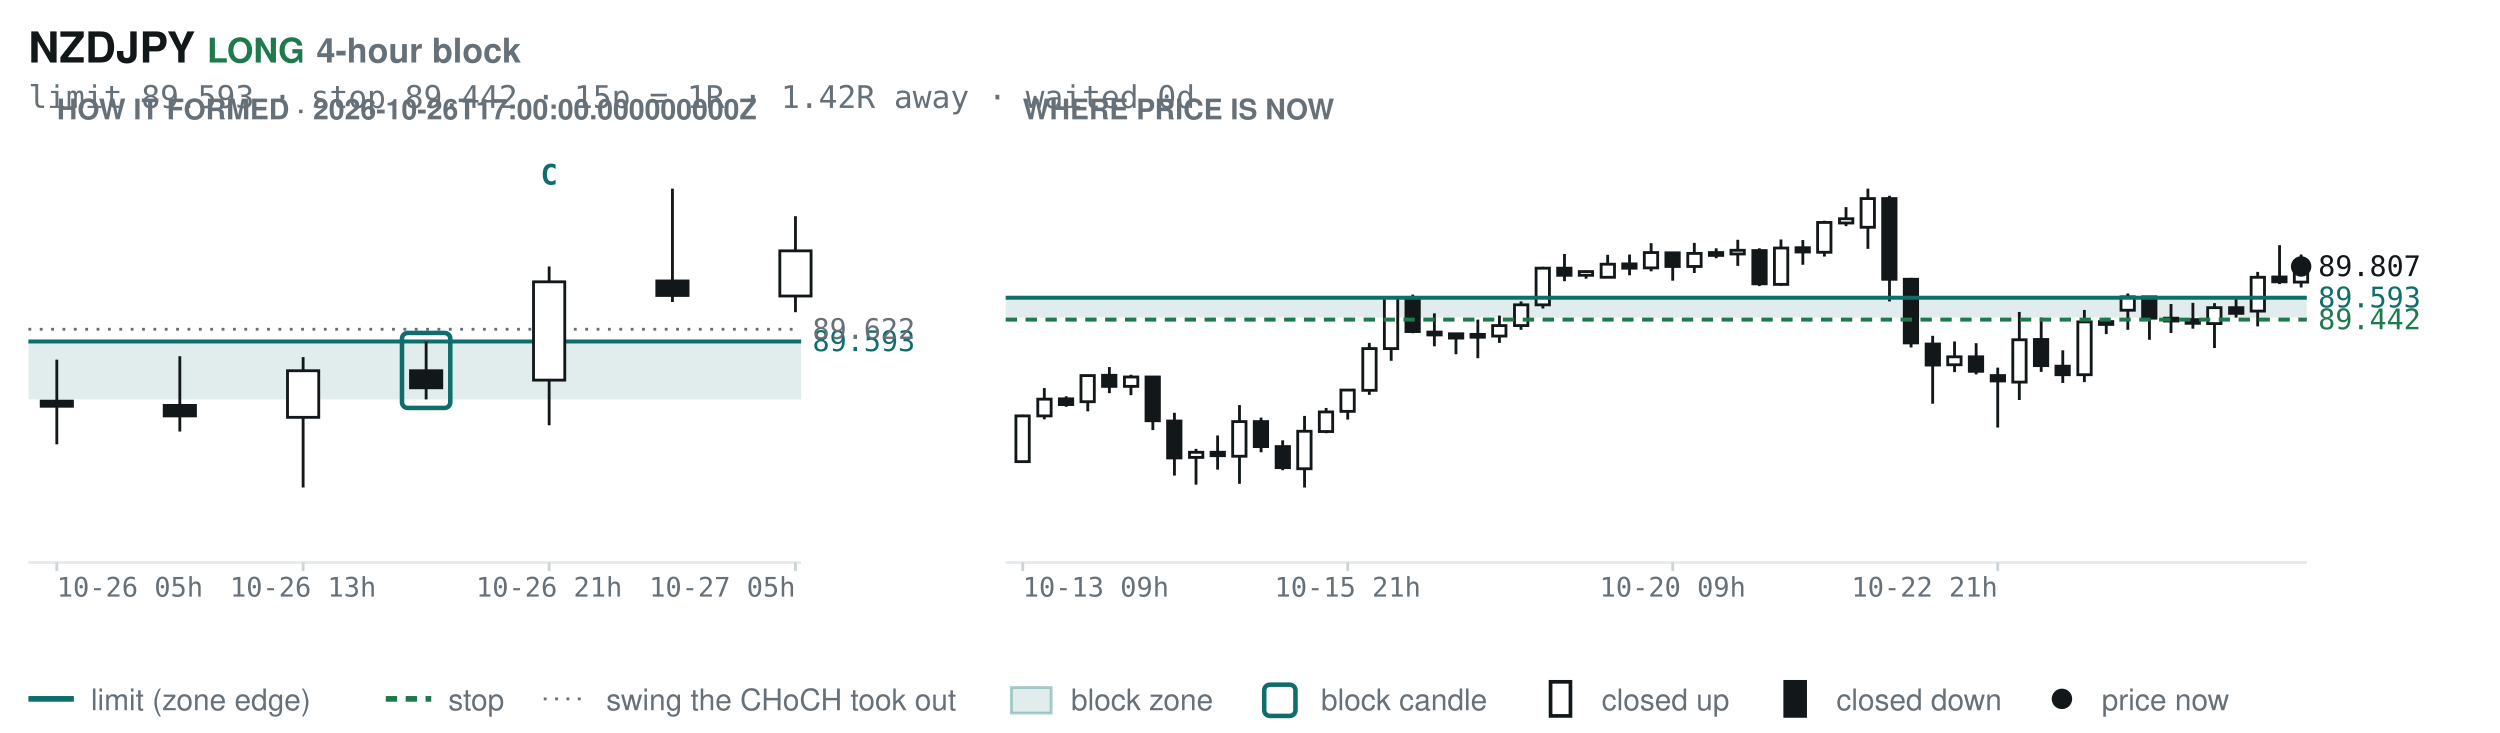
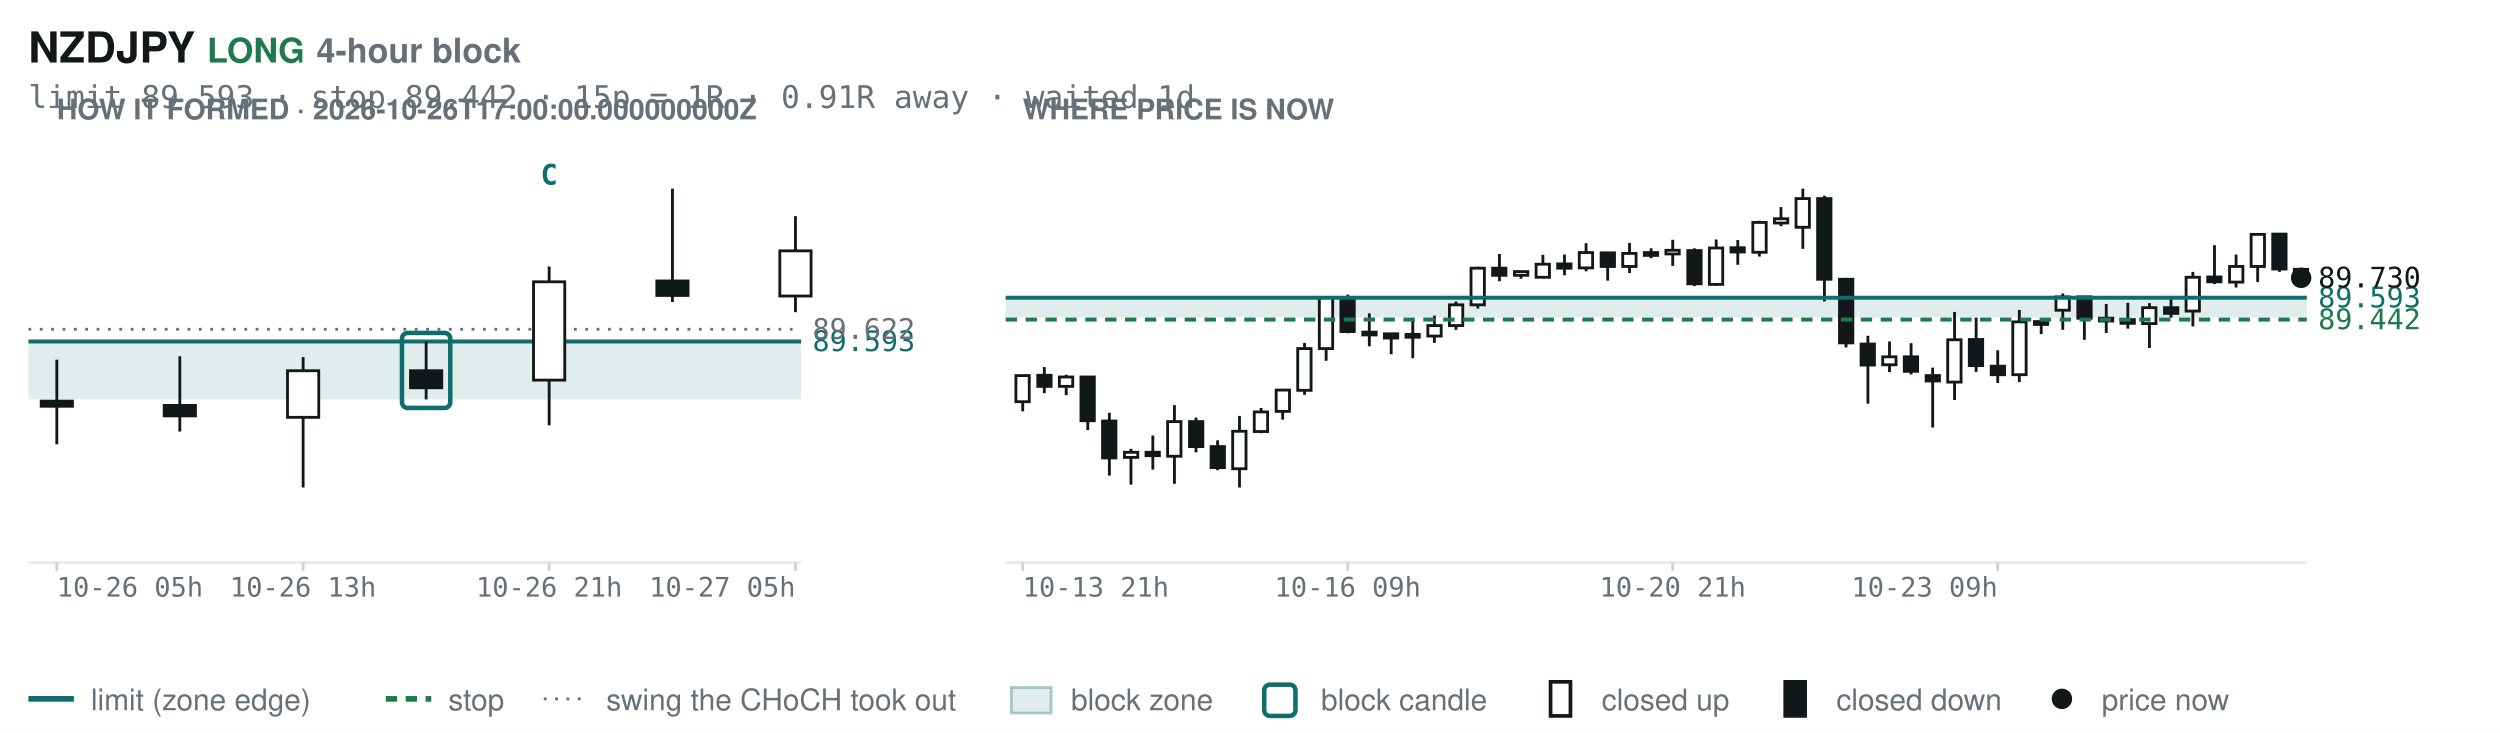
<svg xmlns="http://www.w3.org/2000/svg" viewBox="0 0 880 258" width="880" height="258" role="img" aria-label="NZDJPY long order block: the candles that formed it, and where price is now">
  <rect width="880" height="258" fill="#FFFFFF" />
  <text x="10" y="22" fill="#12171A" font-family="system-ui,-apple-system,Segoe UI,Helvetica,Arial,sans-serif" font-size="15" font-weight="700">NZDJPY <tspan fill="#1E7A4C" font-size="12">LONG</tspan>
    <tspan fill="#667078" font-size="12">4-hour block</tspan>
  </text>
-   <text x="10" y="38" fill="#667078" font-family="ui-monospace,SFMono-Regular,Menlo,Consolas,monospace" font-size="11">limit 89.593 · stop 89.442 · 15p = 1R · 1.42R away · waited 0d</text>
+   <text x="10" y="38" fill="#667078" font-family="ui-monospace,SFMono-Regular,Menlo,Consolas,monospace" font-size="11">limit 89.593 · stop 89.442 · 15p = 1R · 0.91R away · waited 1d</text>
  <text x="20" y="42" fill="#667078" font-family="system-ui,-apple-system,Segoe UI,Helvetica,Arial,sans-serif" font-size="10" font-weight="600">HOW IT FORMED · 2026-10-26T17:00:00.000000000Z</text>
  <text x="360" y="42" fill="#667078" font-family="system-ui,-apple-system,Segoe UI,Helvetica,Arial,sans-serif" font-size="10" font-weight="600">WHERE PRICE IS NOW</text>
  <rect x="10.0" y="120.2" width="272.0" height="20.4" fill="#0E6E6B1F" />
  <line x1="10.0" y1="115.9" x2="282.0" y2="115.9" stroke="#667078" stroke-width="1" stroke-dasharray="1 3" />
  <line x1="10.0" y1="120.2" x2="282.0" y2="120.2" stroke="#0E6E6B" stroke-width="1.4" />
  <line x1="20.0" y1="126.6" x2="20.0" y2="156.4" stroke="#12171A" stroke-width="1" />
  <rect x="14.5" y="141.2" width="11.0" height="1.8" fill="#12171A" stroke="#12171A" stroke-width="1" />
  <line x1="63.3" y1="125.4" x2="63.3" y2="151.9" stroke="#12171A" stroke-width="1" />
  <rect x="57.8" y="142.7" width="11.0" height="3.7" fill="#12171A" stroke="#12171A" stroke-width="1" />
  <line x1="106.7" y1="125.7" x2="106.7" y2="171.6" stroke="#12171A" stroke-width="1" />
  <rect x="101.2" y="130.5" width="11.0" height="16.4" fill="#FFFFFF" stroke="#12171A" stroke-width="1" />
  <line x1="150.0" y1="120.2" x2="150.0" y2="140.6" stroke="#12171A" stroke-width="1" />
  <rect x="144.5" y="130.5" width="11.0" height="6.0" fill="#12171A" stroke="#12171A" stroke-width="1" />
  <line x1="193.3" y1="93.8" x2="193.3" y2="149.7" stroke="#12171A" stroke-width="1" />
  <rect x="187.8" y="99.2" width="11.0" height="34.6" fill="#FFFFFF" stroke="#12171A" stroke-width="1" />
  <line x1="236.7" y1="66.4" x2="236.7" y2="106.3" stroke="#12171A" stroke-width="1" />
  <rect x="231.2" y="98.9" width="11.0" height="5.1" fill="#12171A" stroke="#12171A" stroke-width="1" />
  <line x1="280.0" y1="76.1" x2="280.0" y2="109.9" stroke="#12171A" stroke-width="1" />
  <rect x="274.5" y="88.3" width="11.0" height="15.9" fill="#FFFFFF" stroke="#12171A" stroke-width="1" />
  <rect x="141.5" y="117.2" width="17.0" height="26.4" fill="none" stroke="#0E6E6B" stroke-width="1.6" rx="2" />
  <text x="193.3" y="65" fill="#0E6E6B" text-anchor="middle" font-family="ui-monospace,SFMono-Regular,Menlo,Consolas,monospace" font-size="10" font-weight="700">C</text>
  <line x1="10.0" y1="198.0" x2="282.0" y2="198.0" stroke="#E6EBEE" stroke-width="1" />
  <line x1="20.0" y1="198.0" x2="20.0" y2="201.0" stroke="#CBD4D9" stroke-width="1" />
  <text x="20.0" y="210.0" fill="#667078" text-anchor="start" font-family="ui-monospace,SFMono-Regular,Menlo,Consolas,monospace" font-size="9.5">10-26 05h</text>
  <line x1="106.7" y1="198.0" x2="106.7" y2="201.0" stroke="#CBD4D9" stroke-width="1" />
  <text x="106.7" y="210.0" fill="#667078" text-anchor="middle" font-family="ui-monospace,SFMono-Regular,Menlo,Consolas,monospace" font-size="9.5">10-26 13h</text>
  <line x1="193.3" y1="198.0" x2="193.3" y2="201.0" stroke="#CBD4D9" stroke-width="1" />
  <text x="193.3" y="210.0" fill="#667078" text-anchor="middle" font-family="ui-monospace,SFMono-Regular,Menlo,Consolas,monospace" font-size="9.5">10-26 21h</text>
  <line x1="280.0" y1="198.0" x2="280.0" y2="201.0" stroke="#CBD4D9" stroke-width="1" />
  <text x="280.0" y="210.0" fill="#667078" text-anchor="end" font-family="ui-monospace,SFMono-Regular,Menlo,Consolas,monospace" font-size="9.5">10-27 05h</text>
  <text x="286.0" y="123.6" fill="#0E6E6B" font-family="ui-monospace,SFMono-Regular,Menlo,Consolas,monospace" font-size="10">89.593</text>
  <text x="286.0" y="119.3" fill="#667078" font-family="ui-monospace,SFMono-Regular,Menlo,Consolas,monospace" font-size="10">89.622</text>
  <rect x="354.0" y="104.8" width="458.0" height="7.0" fill="#0E6E6B1F" />
-   <line x1="360.0" y1="146.0" x2="360.0" y2="162.6" stroke="#12171A" stroke-width="1" />
-   <rect x="357.6" y="146.4" width="4.7" height="16.1" fill="#FFFFFF" stroke="#12171A" stroke-width="1" />
-   <line x1="367.6" y1="136.6" x2="367.6" y2="147.6" stroke="#12171A" stroke-width="1" />
-   <rect x="365.3" y="140.5" width="4.7" height="5.9" fill="#FFFFFF" stroke="#12171A" stroke-width="1" />
-   <line x1="375.3" y1="139.5" x2="375.3" y2="143.2" stroke="#12171A" stroke-width="1" />
-   <rect x="372.9" y="140.4" width="4.7" height="2.0" fill="#12171A" stroke="#12171A" stroke-width="1" />
-   <line x1="382.9" y1="132.2" x2="382.9" y2="144.8" stroke="#12171A" stroke-width="1" />
-   <rect x="380.5" y="132.2" width="4.7" height="9.2" fill="#FFFFFF" stroke="#12171A" stroke-width="1" />
-   <line x1="390.5" y1="129.2" x2="390.5" y2="138.4" stroke="#12171A" stroke-width="1" />
-   <rect x="388.1" y="132.1" width="4.7" height="3.9" fill="#12171A" stroke="#12171A" stroke-width="1" />
-   <line x1="398.1" y1="131.9" x2="398.1" y2="139.1" stroke="#12171A" stroke-width="1" />
-   <rect x="395.8" y="132.7" width="4.7" height="3.3" fill="#FFFFFF" stroke="#12171A" stroke-width="1" />
-   <line x1="405.8" y1="132.5" x2="405.8" y2="151.4" stroke="#12171A" stroke-width="1" />
-   <rect x="403.4" y="132.7" width="4.7" height="15.4" fill="#12171A" stroke="#12171A" stroke-width="1" />
-   <line x1="413.4" y1="145.3" x2="413.4" y2="167.4" stroke="#12171A" stroke-width="1" />
-   <rect x="411.0" y="148.2" width="4.7" height="13.0" fill="#12171A" stroke="#12171A" stroke-width="1" />
-   <line x1="421.0" y1="158.0" x2="421.0" y2="170.6" stroke="#12171A" stroke-width="1" />
-   <rect x="418.7" y="159.2" width="4.7" height="1.8" fill="#FFFFFF" stroke="#12171A" stroke-width="1" />
-   <line x1="428.6" y1="153.3" x2="428.6" y2="165.3" stroke="#12171A" stroke-width="1" />
-   <rect x="426.3" y="159.2" width="4.7" height="1.2" fill="#12171A" stroke="#12171A" stroke-width="1" />
-   <line x1="436.3" y1="142.6" x2="436.3" y2="170.3" stroke="#12171A" stroke-width="1" />
-   <rect x="433.9" y="148.4" width="4.7" height="12.2" fill="#FFFFFF" stroke="#12171A" stroke-width="1" />
-   <line x1="443.9" y1="147.0" x2="443.9" y2="159.2" stroke="#12171A" stroke-width="1" />
-   <rect x="441.5" y="148.4" width="4.7" height="8.8" fill="#12171A" stroke="#12171A" stroke-width="1" />
-   <line x1="451.5" y1="155.0" x2="451.5" y2="165.5" stroke="#12171A" stroke-width="1" />
-   <rect x="449.2" y="157.2" width="4.7" height="7.4" fill="#12171A" stroke="#12171A" stroke-width="1" />
-   <line x1="459.2" y1="146.4" x2="459.2" y2="171.6" stroke="#12171A" stroke-width="1" />
-   <rect x="456.8" y="151.8" width="4.7" height="13.2" fill="#FFFFFF" stroke="#12171A" stroke-width="1" />
-   <line x1="466.8" y1="143.6" x2="466.8" y2="152.5" stroke="#12171A" stroke-width="1" />
-   <rect x="464.4" y="145.0" width="4.7" height="6.9" fill="#FFFFFF" stroke="#12171A" stroke-width="1" />
-   <line x1="474.4" y1="137.1" x2="474.4" y2="147.7" stroke="#12171A" stroke-width="1" />
-   <rect x="472.0" y="137.3" width="4.7" height="7.5" fill="#FFFFFF" stroke="#12171A" stroke-width="1" />
-   <line x1="482.0" y1="120.7" x2="482.0" y2="139.0" stroke="#12171A" stroke-width="1" />
-   <rect x="479.7" y="122.7" width="4.7" height="14.7" fill="#FFFFFF" stroke="#12171A" stroke-width="1" />
-   <line x1="489.7" y1="104.4" x2="489.7" y2="127.0" stroke="#12171A" stroke-width="1" />
-   <rect x="487.3" y="104.7" width="4.7" height="18.0" fill="#FFFFFF" stroke="#12171A" stroke-width="1" />
-   <line x1="497.3" y1="103.7" x2="497.3" y2="117.3" stroke="#12171A" stroke-width="1" />
-   <rect x="494.9" y="104.9" width="4.7" height="11.8" fill="#12171A" stroke="#12171A" stroke-width="1" />
-   <line x1="504.9" y1="110.3" x2="504.9" y2="121.9" stroke="#12171A" stroke-width="1" />
-   <rect x="502.6" y="116.9" width="4.7" height="1.0" fill="#12171A" stroke="#12171A" stroke-width="1" />
-   <line x1="512.5" y1="117.2" x2="512.5" y2="124.7" stroke="#12171A" stroke-width="1" />
-   <rect x="510.2" y="117.5" width="4.7" height="1.5" fill="#12171A" stroke="#12171A" stroke-width="1" />
-   <line x1="520.2" y1="112.5" x2="520.2" y2="126.1" stroke="#12171A" stroke-width="1" />
-   <rect x="517.8" y="117.7" width="4.7" height="1.0" fill="#12171A" stroke="#12171A" stroke-width="1" />
-   <line x1="527.8" y1="111.1" x2="527.8" y2="120.7" stroke="#12171A" stroke-width="1" />
-   <rect x="525.4" y="114.6" width="4.7" height="3.7" fill="#FFFFFF" stroke="#12171A" stroke-width="1" />
-   <line x1="535.4" y1="106.1" x2="535.4" y2="116.1" stroke="#12171A" stroke-width="1" />
-   <rect x="533.1" y="107.3" width="4.7" height="7.3" fill="#FFFFFF" stroke="#12171A" stroke-width="1" />
-   <line x1="543.1" y1="93.9" x2="543.1" y2="108.6" stroke="#12171A" stroke-width="1" />
-   <rect x="540.7" y="94.4" width="4.7" height="12.9" fill="#FFFFFF" stroke="#12171A" stroke-width="1" />
-   <line x1="550.7" y1="89.4" x2="550.7" y2="99.0" stroke="#12171A" stroke-width="1" />
-   <rect x="548.3" y="94.4" width="4.7" height="2.5" fill="#12171A" stroke="#12171A" stroke-width="1" />
-   <line x1="558.3" y1="95.3" x2="558.3" y2="98.1" stroke="#12171A" stroke-width="1" />
-   <rect x="555.9" y="95.6" width="4.7" height="1.3" fill="#FFFFFF" stroke="#12171A" stroke-width="1" />
-   <line x1="565.9" y1="89.7" x2="565.9" y2="97.7" stroke="#12171A" stroke-width="1" />
-   <rect x="563.6" y="93.0" width="4.7" height="4.6" fill="#FFFFFF" stroke="#12171A" stroke-width="1" />
-   <line x1="573.6" y1="89.6" x2="573.6" y2="96.9" stroke="#12171A" stroke-width="1" />
-   <rect x="571.2" y="92.9" width="4.7" height="1.5" fill="#12171A" stroke="#12171A" stroke-width="1" />
-   <line x1="581.2" y1="85.6" x2="581.2" y2="95.5" stroke="#12171A" stroke-width="1" />
-   <rect x="578.8" y="88.9" width="4.7" height="5.4" fill="#FFFFFF" stroke="#12171A" stroke-width="1" />
-   <line x1="588.8" y1="88.7" x2="588.8" y2="98.8" stroke="#12171A" stroke-width="1" />
-   <rect x="586.4" y="89.0" width="4.7" height="4.8" fill="#12171A" stroke="#12171A" stroke-width="1" />
-   <line x1="596.4" y1="85.5" x2="596.4" y2="96.1" stroke="#12171A" stroke-width="1" />
-   <rect x="594.1" y="89.2" width="4.7" height="4.6" fill="#FFFFFF" stroke="#12171A" stroke-width="1" />
-   <line x1="604.1" y1="87.4" x2="604.1" y2="90.9" stroke="#12171A" stroke-width="1" />
-   <rect x="601.7" y="88.9" width="4.7" height="1.0" fill="#FFFFFF" stroke="#12171A" stroke-width="1" />
-   <line x1="611.7" y1="84.4" x2="611.7" y2="93.6" stroke="#12171A" stroke-width="1" />
-   <rect x="609.3" y="88.1" width="4.7" height="1.3" fill="#FFFFFF" stroke="#12171A" stroke-width="1" />
-   <line x1="619.3" y1="87.4" x2="619.3" y2="100.7" stroke="#12171A" stroke-width="1" />
-   <rect x="617.0" y="88.2" width="4.7" height="11.7" fill="#12171A" stroke="#12171A" stroke-width="1" />
-   <line x1="626.9" y1="84.3" x2="626.9" y2="100.6" stroke="#12171A" stroke-width="1" />
-   <rect x="624.6" y="87.3" width="4.7" height="12.8" fill="#FFFFFF" stroke="#12171A" stroke-width="1" />
-   <line x1="634.6" y1="84.5" x2="634.6" y2="93.2" stroke="#12171A" stroke-width="1" />
-   <rect x="632.2" y="87.2" width="4.7" height="1.5" fill="#12171A" stroke="#12171A" stroke-width="1" />
-   <line x1="642.2" y1="77.7" x2="642.2" y2="90.3" stroke="#12171A" stroke-width="1" />
-   <rect x="639.8" y="78.3" width="4.7" height="10.5" fill="#FFFFFF" stroke="#12171A" stroke-width="1" />
-   <line x1="649.8" y1="72.9" x2="649.8" y2="79.6" stroke="#12171A" stroke-width="1" />
-   <rect x="647.5" y="77.0" width="4.7" height="1.5" fill="#FFFFFF" stroke="#12171A" stroke-width="1" />
-   <line x1="657.5" y1="66.4" x2="657.5" y2="87.6" stroke="#12171A" stroke-width="1" />
-   <rect x="655.1" y="69.9" width="4.7" height="10.1" fill="#FFFFFF" stroke="#12171A" stroke-width="1" />
-   <line x1="665.1" y1="68.9" x2="665.1" y2="106.1" stroke="#12171A" stroke-width="1" />
-   <rect x="662.7" y="69.9" width="4.7" height="28.4" fill="#12171A" stroke="#12171A" stroke-width="1" />
-   <line x1="672.7" y1="97.8" x2="672.7" y2="122.3" stroke="#12171A" stroke-width="1" />
-   <rect x="670.3" y="98.3" width="4.7" height="22.4" fill="#12171A" stroke="#12171A" stroke-width="1" />
-   <line x1="680.3" y1="118.2" x2="680.3" y2="142.1" stroke="#12171A" stroke-width="1" />
-   <rect x="678.0" y="121.1" width="4.7" height="7.4" fill="#12171A" stroke="#12171A" stroke-width="1" />
-   <line x1="688.0" y1="120.2" x2="688.0" y2="131.0" stroke="#12171A" stroke-width="1" />
-   <rect x="685.6" y="125.6" width="4.7" height="2.8" fill="#FFFFFF" stroke="#12171A" stroke-width="1" />
-   <line x1="695.6" y1="120.8" x2="695.6" y2="131.8" stroke="#12171A" stroke-width="1" />
-   <rect x="693.2" y="125.6" width="4.7" height="5.1" fill="#12171A" stroke="#12171A" stroke-width="1" />
-   <line x1="703.2" y1="129.4" x2="703.2" y2="150.5" stroke="#12171A" stroke-width="1" />
-   <rect x="700.9" y="132.2" width="4.7" height="1.9" fill="#12171A" stroke="#12171A" stroke-width="1" />
-   <line x1="710.8" y1="109.8" x2="710.8" y2="140.8" stroke="#12171A" stroke-width="1" />
-   <rect x="708.5" y="119.6" width="4.7" height="14.9" fill="#FFFFFF" stroke="#12171A" stroke-width="1" />
-   <line x1="718.5" y1="111.8" x2="718.5" y2="130.9" stroke="#12171A" stroke-width="1" />
-   <rect x="716.1" y="119.5" width="4.7" height="9.2" fill="#12171A" stroke="#12171A" stroke-width="1" />
-   <line x1="726.1" y1="123.3" x2="726.1" y2="134.8" stroke="#12171A" stroke-width="1" />
-   <rect x="723.7" y="128.9" width="4.7" height="3.0" fill="#12171A" stroke="#12171A" stroke-width="1" />
-   <line x1="733.7" y1="109.1" x2="733.7" y2="134.5" stroke="#12171A" stroke-width="1" />
-   <rect x="731.4" y="113.3" width="4.7" height="18.6" fill="#FFFFFF" stroke="#12171A" stroke-width="1" />
-   <line x1="741.4" y1="111.9" x2="741.4" y2="117.6" stroke="#12171A" stroke-width="1" />
-   <rect x="739.0" y="113.2" width="4.7" height="1.0" fill="#FFFFFF" stroke="#12171A" stroke-width="1" />
-   <line x1="749.0" y1="103.3" x2="749.0" y2="116.1" stroke="#12171A" stroke-width="1" />
-   <rect x="746.6" y="104.5" width="4.7" height="4.7" fill="#FFFFFF" stroke="#12171A" stroke-width="1" />
-   <line x1="756.6" y1="104.3" x2="756.6" y2="119.6" stroke="#12171A" stroke-width="1" />
-   <rect x="754.2" y="104.5" width="4.7" height="7.5" fill="#12171A" stroke="#12171A" stroke-width="1" />
-   <line x1="764.2" y1="107.0" x2="764.2" y2="117.2" stroke="#12171A" stroke-width="1" />
-   <rect x="761.9" y="112.0" width="4.7" height="1.0" fill="#12171A" stroke="#12171A" stroke-width="1" />
-   <line x1="771.9" y1="106.6" x2="771.9" y2="115.7" stroke="#12171A" stroke-width="1" />
-   <rect x="769.5" y="112.5" width="4.7" height="1.3" fill="#12171A" stroke="#12171A" stroke-width="1" />
-   <line x1="779.5" y1="106.7" x2="779.5" y2="122.5" stroke="#12171A" stroke-width="1" />
-   <rect x="777.1" y="108.3" width="4.7" height="5.6" fill="#FFFFFF" stroke="#12171A" stroke-width="1" />
-   <line x1="787.1" y1="104.8" x2="787.1" y2="111.8" stroke="#12171A" stroke-width="1" />
-   <rect x="784.8" y="108.3" width="4.7" height="2.0" fill="#12171A" stroke="#12171A" stroke-width="1" />
-   <line x1="794.7" y1="95.7" x2="794.7" y2="114.9" stroke="#12171A" stroke-width="1" />
-   <rect x="792.4" y="97.6" width="4.7" height="11.9" fill="#FFFFFF" stroke="#12171A" stroke-width="1" />
-   <line x1="802.4" y1="86.3" x2="802.4" y2="100.0" stroke="#12171A" stroke-width="1" />
-   <rect x="800.0" y="97.5" width="4.7" height="1.7" fill="#12171A" stroke="#12171A" stroke-width="1" />
-   <line x1="810.0" y1="89.6" x2="810.0" y2="101.2" stroke="#12171A" stroke-width="1" />
-   <rect x="807.6" y="93.8" width="4.7" height="5.5" fill="#FFFFFF" stroke="#12171A" stroke-width="1" />
+   <line x1="360.0" y1="132.2" x2="360.0" y2="144.8" stroke="#12171A" stroke-width="1" />
+   <rect x="357.6" y="132.2" width="4.7" height="9.2" fill="#FFFFFF" stroke="#12171A" stroke-width="1" />
+   <line x1="367.6" y1="129.2" x2="367.6" y2="138.4" stroke="#12171A" stroke-width="1" />
+   <rect x="365.3" y="132.1" width="4.7" height="3.9" fill="#12171A" stroke="#12171A" stroke-width="1" />
+   <line x1="375.3" y1="131.9" x2="375.3" y2="139.1" stroke="#12171A" stroke-width="1" />
+   <rect x="372.9" y="132.7" width="4.7" height="3.3" fill="#FFFFFF" stroke="#12171A" stroke-width="1" />
+   <line x1="382.9" y1="132.5" x2="382.9" y2="151.4" stroke="#12171A" stroke-width="1" />
+   <rect x="380.5" y="132.7" width="4.7" height="15.4" fill="#12171A" stroke="#12171A" stroke-width="1" />
+   <line x1="390.5" y1="145.3" x2="390.5" y2="167.4" stroke="#12171A" stroke-width="1" />
+   <rect x="388.1" y="148.2" width="4.7" height="13.0" fill="#12171A" stroke="#12171A" stroke-width="1" />
+   <line x1="398.1" y1="158.0" x2="398.1" y2="170.6" stroke="#12171A" stroke-width="1" />
+   <rect x="395.8" y="159.2" width="4.7" height="1.8" fill="#FFFFFF" stroke="#12171A" stroke-width="1" />
+   <line x1="405.8" y1="153.3" x2="405.8" y2="165.3" stroke="#12171A" stroke-width="1" />
+   <rect x="403.4" y="159.2" width="4.7" height="1.2" fill="#12171A" stroke="#12171A" stroke-width="1" />
+   <line x1="413.4" y1="142.6" x2="413.4" y2="170.3" stroke="#12171A" stroke-width="1" />
+   <rect x="411.0" y="148.4" width="4.7" height="12.2" fill="#FFFFFF" stroke="#12171A" stroke-width="1" />
+   <line x1="421.0" y1="147.0" x2="421.0" y2="159.2" stroke="#12171A" stroke-width="1" />
+   <rect x="418.7" y="148.4" width="4.7" height="8.8" fill="#12171A" stroke="#12171A" stroke-width="1" />
+   <line x1="428.6" y1="155.0" x2="428.6" y2="165.5" stroke="#12171A" stroke-width="1" />
+   <rect x="426.3" y="157.2" width="4.7" height="7.4" fill="#12171A" stroke="#12171A" stroke-width="1" />
+   <line x1="436.3" y1="146.4" x2="436.3" y2="171.6" stroke="#12171A" stroke-width="1" />
+   <rect x="433.9" y="151.8" width="4.7" height="13.2" fill="#FFFFFF" stroke="#12171A" stroke-width="1" />
+   <line x1="443.9" y1="143.6" x2="443.9" y2="152.5" stroke="#12171A" stroke-width="1" />
+   <rect x="441.5" y="145.0" width="4.7" height="6.9" fill="#FFFFFF" stroke="#12171A" stroke-width="1" />
+   <line x1="451.5" y1="137.1" x2="451.5" y2="147.7" stroke="#12171A" stroke-width="1" />
+   <rect x="449.2" y="137.3" width="4.7" height="7.5" fill="#FFFFFF" stroke="#12171A" stroke-width="1" />
+   <line x1="459.2" y1="120.7" x2="459.2" y2="139.0" stroke="#12171A" stroke-width="1" />
+   <rect x="456.8" y="122.7" width="4.7" height="14.7" fill="#FFFFFF" stroke="#12171A" stroke-width="1" />
+   <line x1="466.8" y1="104.4" x2="466.8" y2="127.0" stroke="#12171A" stroke-width="1" />
+   <rect x="464.4" y="104.7" width="4.7" height="18.0" fill="#FFFFFF" stroke="#12171A" stroke-width="1" />
+   <line x1="474.4" y1="103.7" x2="474.4" y2="117.3" stroke="#12171A" stroke-width="1" />
+   <rect x="472.0" y="104.9" width="4.7" height="11.8" fill="#12171A" stroke="#12171A" stroke-width="1" />
+   <line x1="482.0" y1="110.3" x2="482.0" y2="121.9" stroke="#12171A" stroke-width="1" />
+   <rect x="479.7" y="116.9" width="4.7" height="1.0" fill="#12171A" stroke="#12171A" stroke-width="1" />
+   <line x1="489.7" y1="117.2" x2="489.7" y2="124.7" stroke="#12171A" stroke-width="1" />
+   <rect x="487.3" y="117.5" width="4.7" height="1.5" fill="#12171A" stroke="#12171A" stroke-width="1" />
+   <line x1="497.3" y1="112.5" x2="497.3" y2="126.1" stroke="#12171A" stroke-width="1" />
+   <rect x="494.9" y="117.7" width="4.7" height="1.0" fill="#12171A" stroke="#12171A" stroke-width="1" />
+   <line x1="504.9" y1="111.1" x2="504.9" y2="120.7" stroke="#12171A" stroke-width="1" />
+   <rect x="502.6" y="114.6" width="4.7" height="3.7" fill="#FFFFFF" stroke="#12171A" stroke-width="1" />
+   <line x1="512.5" y1="106.1" x2="512.5" y2="116.1" stroke="#12171A" stroke-width="1" />
+   <rect x="510.2" y="107.3" width="4.7" height="7.3" fill="#FFFFFF" stroke="#12171A" stroke-width="1" />
+   <line x1="520.2" y1="93.9" x2="520.2" y2="108.6" stroke="#12171A" stroke-width="1" />
+   <rect x="517.8" y="94.4" width="4.7" height="12.9" fill="#FFFFFF" stroke="#12171A" stroke-width="1" />
+   <line x1="527.8" y1="89.4" x2="527.8" y2="99.0" stroke="#12171A" stroke-width="1" />
+   <rect x="525.4" y="94.4" width="4.7" height="2.5" fill="#12171A" stroke="#12171A" stroke-width="1" />
+   <line x1="535.4" y1="95.3" x2="535.4" y2="98.1" stroke="#12171A" stroke-width="1" />
+   <rect x="533.1" y="95.6" width="4.7" height="1.3" fill="#FFFFFF" stroke="#12171A" stroke-width="1" />
+   <line x1="543.1" y1="89.7" x2="543.1" y2="97.7" stroke="#12171A" stroke-width="1" />
+   <rect x="540.7" y="93.0" width="4.7" height="4.6" fill="#FFFFFF" stroke="#12171A" stroke-width="1" />
+   <line x1="550.7" y1="89.6" x2="550.7" y2="96.9" stroke="#12171A" stroke-width="1" />
+   <rect x="548.3" y="92.9" width="4.7" height="1.5" fill="#12171A" stroke="#12171A" stroke-width="1" />
+   <line x1="558.3" y1="85.6" x2="558.3" y2="95.5" stroke="#12171A" stroke-width="1" />
+   <rect x="555.9" y="88.9" width="4.7" height="5.4" fill="#FFFFFF" stroke="#12171A" stroke-width="1" />
+   <line x1="565.9" y1="88.7" x2="565.9" y2="98.8" stroke="#12171A" stroke-width="1" />
+   <rect x="563.6" y="89.0" width="4.7" height="4.8" fill="#12171A" stroke="#12171A" stroke-width="1" />
+   <line x1="573.6" y1="85.5" x2="573.6" y2="96.1" stroke="#12171A" stroke-width="1" />
+   <rect x="571.2" y="89.2" width="4.7" height="4.6" fill="#FFFFFF" stroke="#12171A" stroke-width="1" />
+   <line x1="581.2" y1="87.4" x2="581.2" y2="90.9" stroke="#12171A" stroke-width="1" />
+   <rect x="578.8" y="88.9" width="4.7" height="1.0" fill="#FFFFFF" stroke="#12171A" stroke-width="1" />
+   <line x1="588.8" y1="84.4" x2="588.8" y2="93.6" stroke="#12171A" stroke-width="1" />
+   <rect x="586.4" y="88.1" width="4.7" height="1.3" fill="#FFFFFF" stroke="#12171A" stroke-width="1" />
+   <line x1="596.4" y1="87.4" x2="596.4" y2="100.7" stroke="#12171A" stroke-width="1" />
+   <rect x="594.1" y="88.2" width="4.7" height="11.7" fill="#12171A" stroke="#12171A" stroke-width="1" />
+   <line x1="604.1" y1="84.3" x2="604.1" y2="100.6" stroke="#12171A" stroke-width="1" />
+   <rect x="601.7" y="87.3" width="4.7" height="12.8" fill="#FFFFFF" stroke="#12171A" stroke-width="1" />
+   <line x1="611.7" y1="84.5" x2="611.7" y2="93.2" stroke="#12171A" stroke-width="1" />
+   <rect x="609.3" y="87.2" width="4.7" height="1.5" fill="#12171A" stroke="#12171A" stroke-width="1" />
+   <line x1="619.3" y1="77.7" x2="619.3" y2="90.3" stroke="#12171A" stroke-width="1" />
+   <rect x="617.0" y="78.3" width="4.7" height="10.5" fill="#FFFFFF" stroke="#12171A" stroke-width="1" />
+   <line x1="626.9" y1="72.9" x2="626.9" y2="79.6" stroke="#12171A" stroke-width="1" />
+   <rect x="624.6" y="77.0" width="4.7" height="1.5" fill="#FFFFFF" stroke="#12171A" stroke-width="1" />
+   <line x1="634.6" y1="66.4" x2="634.6" y2="87.6" stroke="#12171A" stroke-width="1" />
+   <rect x="632.2" y="69.9" width="4.7" height="10.1" fill="#FFFFFF" stroke="#12171A" stroke-width="1" />
+   <line x1="642.2" y1="68.9" x2="642.2" y2="106.1" stroke="#12171A" stroke-width="1" />
+   <rect x="639.8" y="69.9" width="4.7" height="28.4" fill="#12171A" stroke="#12171A" stroke-width="1" />
+   <line x1="649.8" y1="97.8" x2="649.8" y2="122.3" stroke="#12171A" stroke-width="1" />
+   <rect x="647.5" y="98.3" width="4.7" height="22.4" fill="#12171A" stroke="#12171A" stroke-width="1" />
+   <line x1="657.5" y1="118.2" x2="657.5" y2="142.1" stroke="#12171A" stroke-width="1" />
+   <rect x="655.1" y="121.1" width="4.7" height="7.4" fill="#12171A" stroke="#12171A" stroke-width="1" />
+   <line x1="665.1" y1="120.2" x2="665.1" y2="131.0" stroke="#12171A" stroke-width="1" />
+   <rect x="662.7" y="125.6" width="4.7" height="2.8" fill="#FFFFFF" stroke="#12171A" stroke-width="1" />
+   <line x1="672.7" y1="120.8" x2="672.7" y2="131.8" stroke="#12171A" stroke-width="1" />
+   <rect x="670.3" y="125.6" width="4.7" height="5.1" fill="#12171A" stroke="#12171A" stroke-width="1" />
+   <line x1="680.3" y1="129.4" x2="680.3" y2="150.5" stroke="#12171A" stroke-width="1" />
+   <rect x="678.0" y="132.2" width="4.7" height="1.9" fill="#12171A" stroke="#12171A" stroke-width="1" />
+   <line x1="688.0" y1="109.8" x2="688.0" y2="140.8" stroke="#12171A" stroke-width="1" />
+   <rect x="685.6" y="119.6" width="4.7" height="14.9" fill="#FFFFFF" stroke="#12171A" stroke-width="1" />
+   <line x1="695.6" y1="111.8" x2="695.6" y2="130.9" stroke="#12171A" stroke-width="1" />
+   <rect x="693.2" y="119.5" width="4.7" height="9.2" fill="#12171A" stroke="#12171A" stroke-width="1" />
+   <line x1="703.2" y1="123.3" x2="703.2" y2="134.8" stroke="#12171A" stroke-width="1" />
+   <rect x="700.9" y="128.9" width="4.7" height="3.0" fill="#12171A" stroke="#12171A" stroke-width="1" />
+   <line x1="710.8" y1="109.1" x2="710.8" y2="134.5" stroke="#12171A" stroke-width="1" />
+   <rect x="708.5" y="113.3" width="4.7" height="18.6" fill="#FFFFFF" stroke="#12171A" stroke-width="1" />
+   <line x1="718.5" y1="111.9" x2="718.5" y2="117.6" stroke="#12171A" stroke-width="1" />
+   <rect x="716.1" y="113.2" width="4.7" height="1.0" fill="#FFFFFF" stroke="#12171A" stroke-width="1" />
+   <line x1="726.1" y1="103.3" x2="726.1" y2="116.1" stroke="#12171A" stroke-width="1" />
+   <rect x="723.7" y="104.5" width="4.7" height="4.7" fill="#FFFFFF" stroke="#12171A" stroke-width="1" />
+   <line x1="733.7" y1="104.3" x2="733.7" y2="119.6" stroke="#12171A" stroke-width="1" />
+   <rect x="731.4" y="104.5" width="4.7" height="7.5" fill="#12171A" stroke="#12171A" stroke-width="1" />
+   <line x1="741.4" y1="107.0" x2="741.4" y2="117.2" stroke="#12171A" stroke-width="1" />
+   <rect x="739.0" y="112.0" width="4.7" height="1.0" fill="#12171A" stroke="#12171A" stroke-width="1" />
+   <line x1="749.0" y1="106.6" x2="749.0" y2="115.7" stroke="#12171A" stroke-width="1" />
+   <rect x="746.6" y="112.5" width="4.7" height="1.3" fill="#12171A" stroke="#12171A" stroke-width="1" />
+   <line x1="756.6" y1="106.7" x2="756.6" y2="122.5" stroke="#12171A" stroke-width="1" />
+   <rect x="754.2" y="108.3" width="4.7" height="5.6" fill="#FFFFFF" stroke="#12171A" stroke-width="1" />
+   <line x1="764.2" y1="104.8" x2="764.2" y2="111.8" stroke="#12171A" stroke-width="1" />
+   <rect x="761.9" y="108.3" width="4.7" height="2.0" fill="#12171A" stroke="#12171A" stroke-width="1" />
+   <line x1="771.9" y1="95.7" x2="771.9" y2="114.9" stroke="#12171A" stroke-width="1" />
+   <rect x="769.5" y="97.6" width="4.7" height="11.9" fill="#FFFFFF" stroke="#12171A" stroke-width="1" />
+   <line x1="779.5" y1="86.3" x2="779.5" y2="100.0" stroke="#12171A" stroke-width="1" />
+   <rect x="777.1" y="97.5" width="4.7" height="1.7" fill="#12171A" stroke="#12171A" stroke-width="1" />
+   <line x1="787.1" y1="89.6" x2="787.1" y2="101.2" stroke="#12171A" stroke-width="1" />
+   <rect x="784.8" y="93.8" width="4.7" height="5.5" fill="#FFFFFF" stroke="#12171A" stroke-width="1" />
+   <line x1="794.7" y1="82.0" x2="794.7" y2="99.3" stroke="#12171A" stroke-width="1" />
+   <rect x="792.4" y="82.5" width="4.7" height="11.3" fill="#FFFFFF" stroke="#12171A" stroke-width="1" />
+   <line x1="802.4" y1="82.1" x2="802.4" y2="95.7" stroke="#12171A" stroke-width="1" />
+   <rect x="800.0" y="82.4" width="4.7" height="12.3" fill="#12171A" stroke="#12171A" stroke-width="1" />
+   <line x1="810.0" y1="94.3" x2="810.0" y2="98.5" stroke="#12171A" stroke-width="1" />
+   <rect x="807.6" y="94.8" width="4.7" height="3.0" fill="#12171A" stroke="#12171A" stroke-width="1" />
  <line x1="354.0" y1="104.8" x2="812.0" y2="104.8" stroke="#0E6E6B" stroke-width="1.4" />
  <line x1="354.0" y1="112.5" x2="812.0" y2="112.5" stroke="#1E7A4C" stroke-width="1.4" stroke-dasharray="4 3" />
-   <circle cx="810.0" cy="93.8" r="3.6" fill="#12171A" />
+   <circle cx="810.0" cy="97.8" r="3.6" fill="#12171A" />
  <line x1="354.0" y1="198.0" x2="812.0" y2="198.0" stroke="#E6EBEE" stroke-width="1" />
  <line x1="360.0" y1="198.0" x2="360.0" y2="201.0" stroke="#CBD4D9" stroke-width="1" />
-   <text x="360.0" y="210.0" fill="#667078" text-anchor="start" font-family="ui-monospace,SFMono-Regular,Menlo,Consolas,monospace" font-size="9.5">10-13 09h</text>
+   <text x="360.0" y="210.0" fill="#667078" text-anchor="start" font-family="ui-monospace,SFMono-Regular,Menlo,Consolas,monospace" font-size="9.5">10-13 21h</text>
  <line x1="474.4" y1="198.0" x2="474.4" y2="201.0" stroke="#CBD4D9" stroke-width="1" />
-   <text x="474.4" y="210.0" fill="#667078" text-anchor="middle" font-family="ui-monospace,SFMono-Regular,Menlo,Consolas,monospace" font-size="9.5">10-15 21h</text>
+   <text x="474.4" y="210.0" fill="#667078" text-anchor="middle" font-family="ui-monospace,SFMono-Regular,Menlo,Consolas,monospace" font-size="9.5">10-16 09h</text>
  <line x1="588.8" y1="198.0" x2="588.8" y2="201.0" stroke="#CBD4D9" stroke-width="1" />
-   <text x="588.8" y="210.0" fill="#667078" text-anchor="middle" font-family="ui-monospace,SFMono-Regular,Menlo,Consolas,monospace" font-size="9.5">10-20 09h</text>
+   <text x="588.8" y="210.0" fill="#667078" text-anchor="middle" font-family="ui-monospace,SFMono-Regular,Menlo,Consolas,monospace" font-size="9.5">10-20 21h</text>
  <line x1="703.2" y1="198.0" x2="703.2" y2="201.0" stroke="#CBD4D9" stroke-width="1" />
-   <text x="703.2" y="210.0" fill="#667078" text-anchor="end" font-family="ui-monospace,SFMono-Regular,Menlo,Consolas,monospace" font-size="9.5">10-22 21h</text>
+   <text x="703.2" y="210.0" fill="#667078" text-anchor="end" font-family="ui-monospace,SFMono-Regular,Menlo,Consolas,monospace" font-size="9.5">10-23 09h</text>
  <text x="816.0" y="108.2" fill="#0E6E6B" font-family="ui-monospace,SFMono-Regular,Menlo,Consolas,monospace" font-size="10">89.593</text>
  <text x="816.0" y="115.9" fill="#1E7A4C" font-family="ui-monospace,SFMono-Regular,Menlo,Consolas,monospace" font-size="10">89.442</text>
-   <text x="816.0" y="97.2" fill="#12171A" font-family="ui-monospace,SFMono-Regular,Menlo,Consolas,monospace" font-size="10">89.807</text>
+   <text x="816.0" y="101.2" fill="#12171A" font-family="ui-monospace,SFMono-Regular,Menlo,Consolas,monospace" font-size="10">89.730</text>
  <g transform="translate(10.0,242)">
    <line x1="0" y1="4" x2="16" y2="4" stroke="#0E6E6B" stroke-width="2" />
    <text x="22" y="8" fill="#667078" font-family="system-ui,-apple-system,Segoe UI,Helvetica,Arial,sans-serif" font-size="10.5">limit (zone edge)</text>
  </g>
  <g transform="translate(135.8,242)">
    <line x1="0" y1="4" x2="16" y2="4" stroke="#1E7A4C" stroke-width="2" stroke-dasharray="4 3" />
    <text x="22" y="8" fill="#667078" font-family="system-ui,-apple-system,Segoe UI,Helvetica,Arial,sans-serif" font-size="10.5">stop</text>
  </g>
  <g transform="translate(191.4,242)">
    <line x1="0" y1="4" x2="16" y2="4" stroke="#667078" stroke-width="1" stroke-dasharray="1 3" />
    <text x="22" y="8" fill="#667078" font-family="system-ui,-apple-system,Segoe UI,Helvetica,Arial,sans-serif" font-size="10.5">swing the CHoCH took out</text>
  </g>
  <g transform="translate(355.0,242)">
    <rect x="1" y="0" width="14" height="9" fill="#0E6E6B1F" stroke="#0E6E6B55" />
    <text x="22" y="8" fill="#667078" font-family="system-ui,-apple-system,Segoe UI,Helvetica,Arial,sans-serif" font-size="10.5">block zone</text>
  </g>
  <g transform="translate(443.0,242)">
    <rect x="2" y="-1" width="11" height="11" fill="none" stroke="#0E6E6B" stroke-width="1.6" rx="2" />
    <text x="22" y="8" fill="#667078" font-family="system-ui,-apple-system,Segoe UI,Helvetica,Arial,sans-serif" font-size="10.5">block candle</text>
  </g>
  <g transform="translate(541.8,242)">
    <rect x="4" y="-2" width="7" height="12" fill="#FFFFFF" stroke="#12171A" stroke-width="1.3" />
    <text x="22" y="8" fill="#667078" font-family="system-ui,-apple-system,Segoe UI,Helvetica,Arial,sans-serif" font-size="10.5">closed up</text>
  </g>
  <g transform="translate(624.4,242)">
    <rect x="4" y="-2" width="7" height="12" fill="#12171A" stroke="#12171A" stroke-width="1.3" />
    <text x="22" y="8" fill="#667078" font-family="system-ui,-apple-system,Segoe UI,Helvetica,Arial,sans-serif" font-size="10.5">closed down</text>
  </g>
  <g transform="translate(717.8,242)">
    <circle cx="8" cy="4" r="3.6" fill="#12171A" />
    <text x="22" y="8" fill="#667078" font-family="system-ui,-apple-system,Segoe UI,Helvetica,Arial,sans-serif" font-size="10.5">price now</text>
  </g>
</svg>
